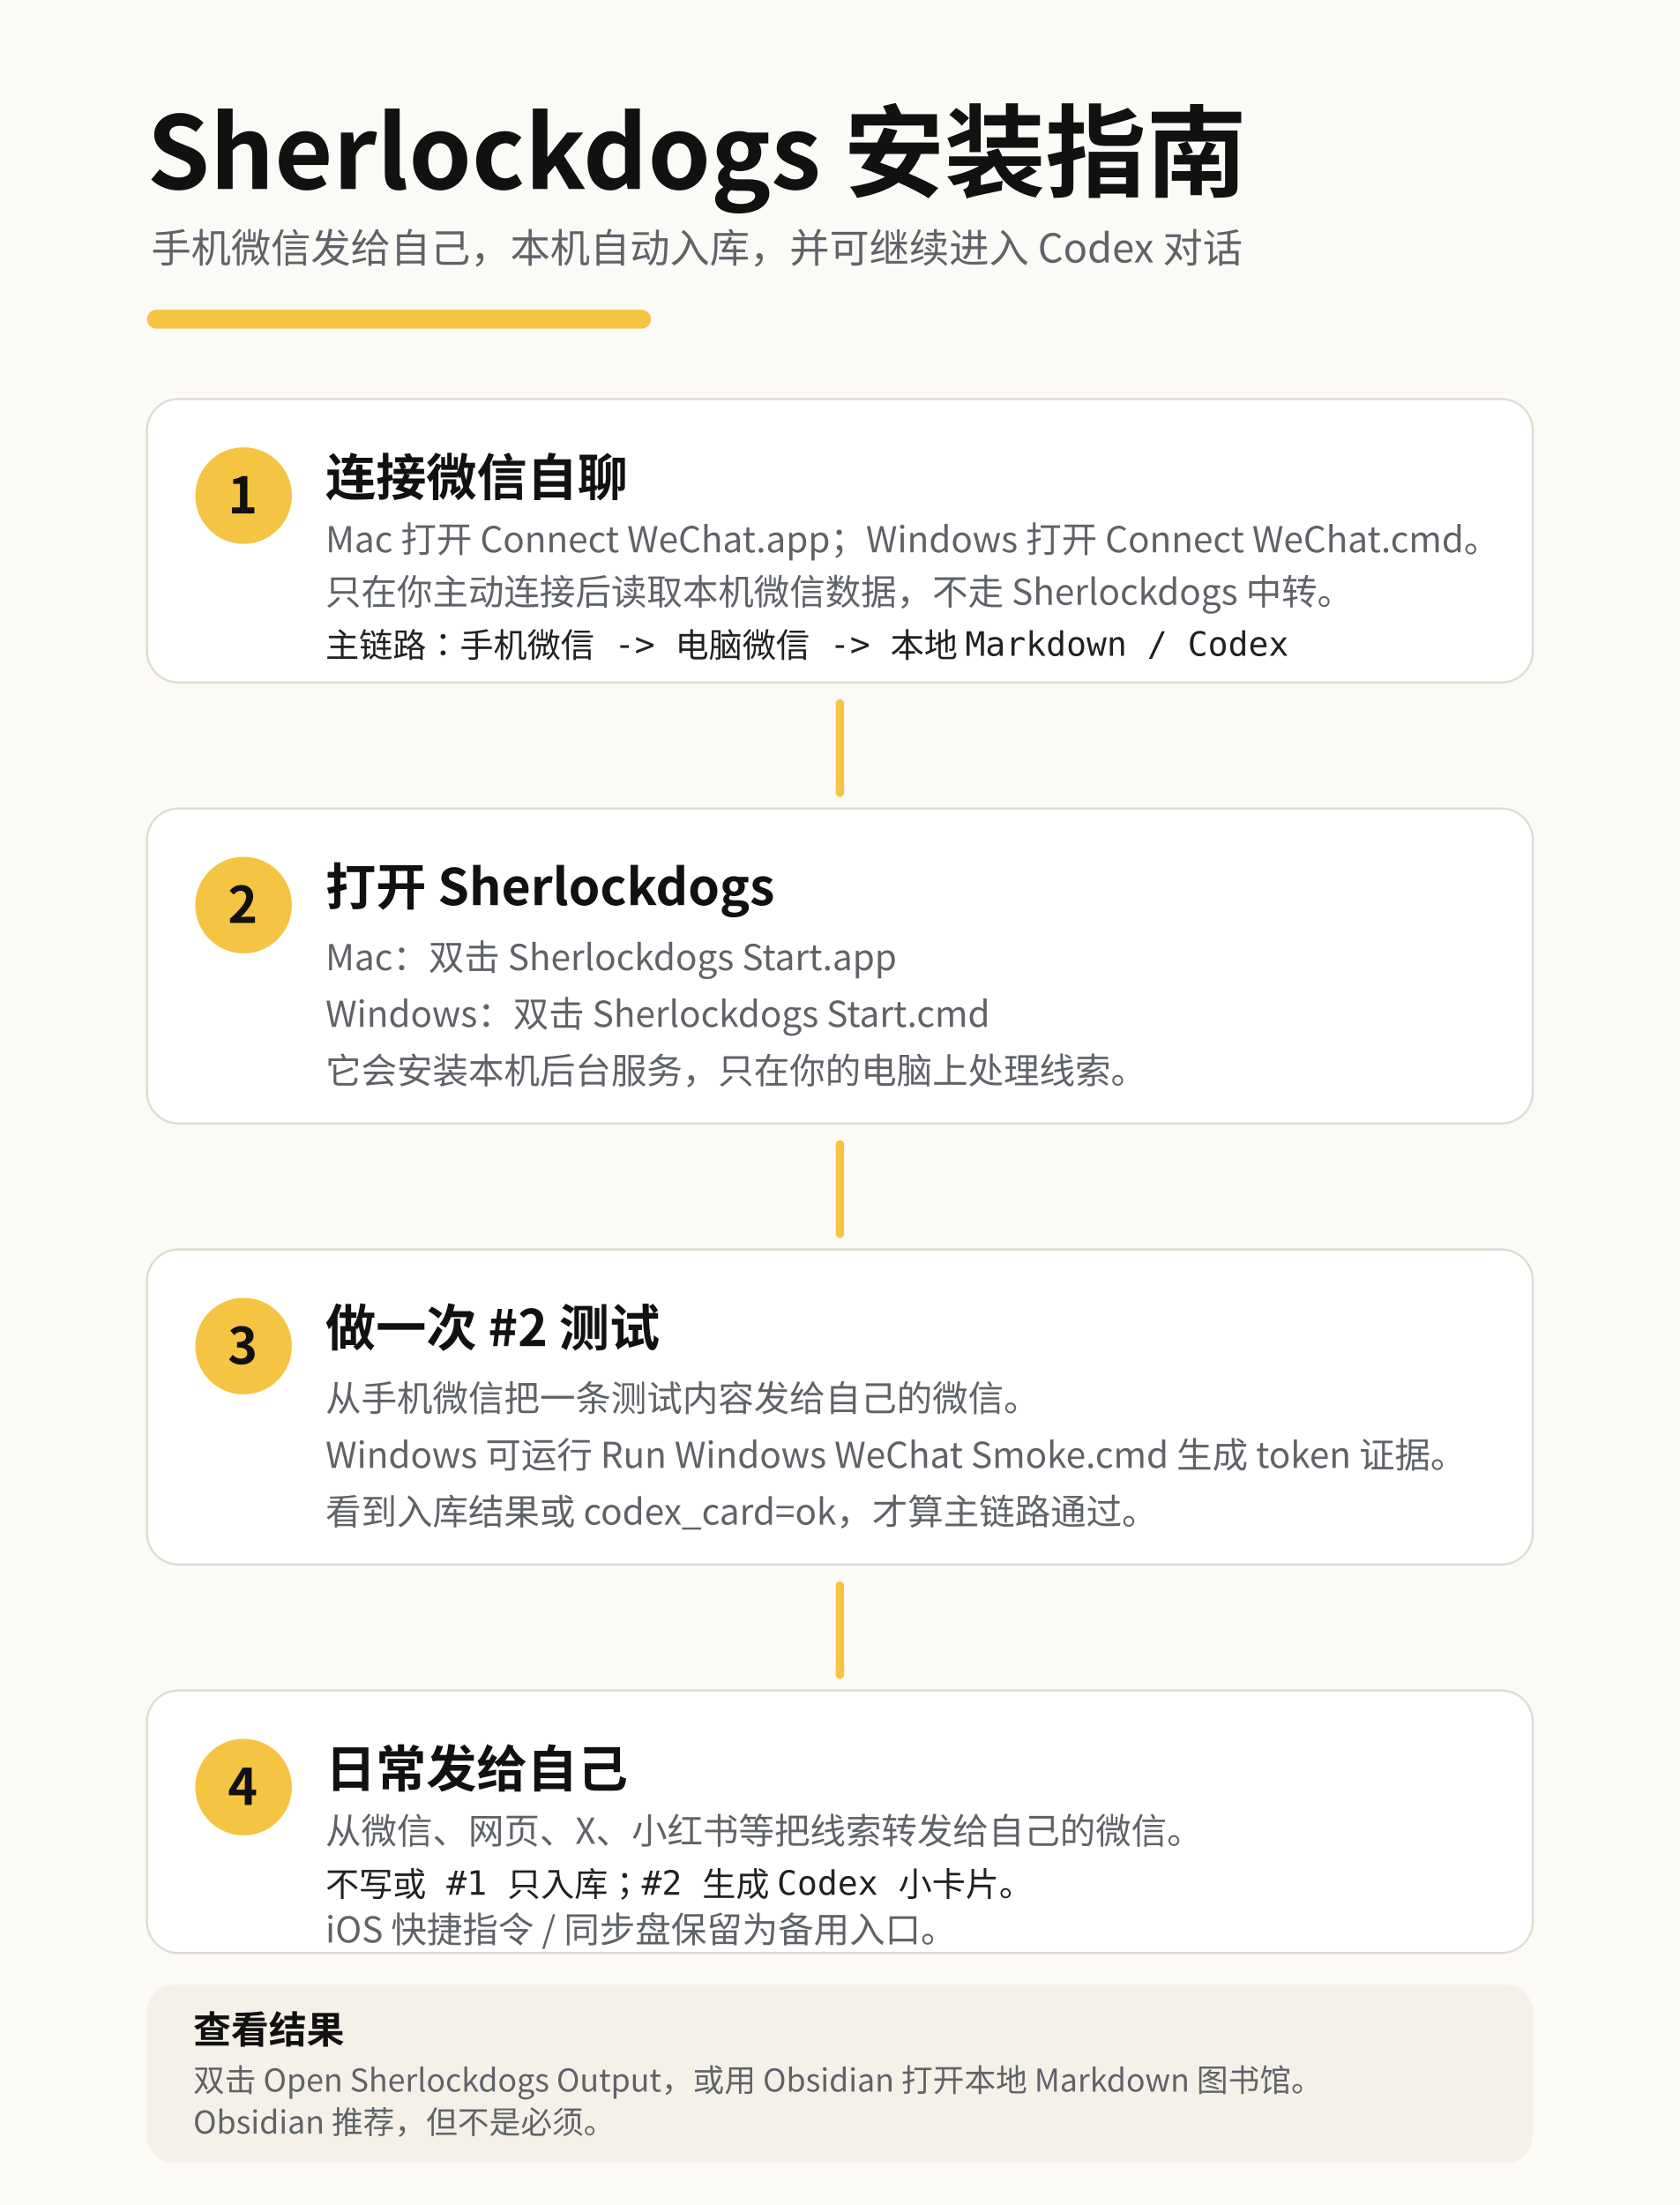
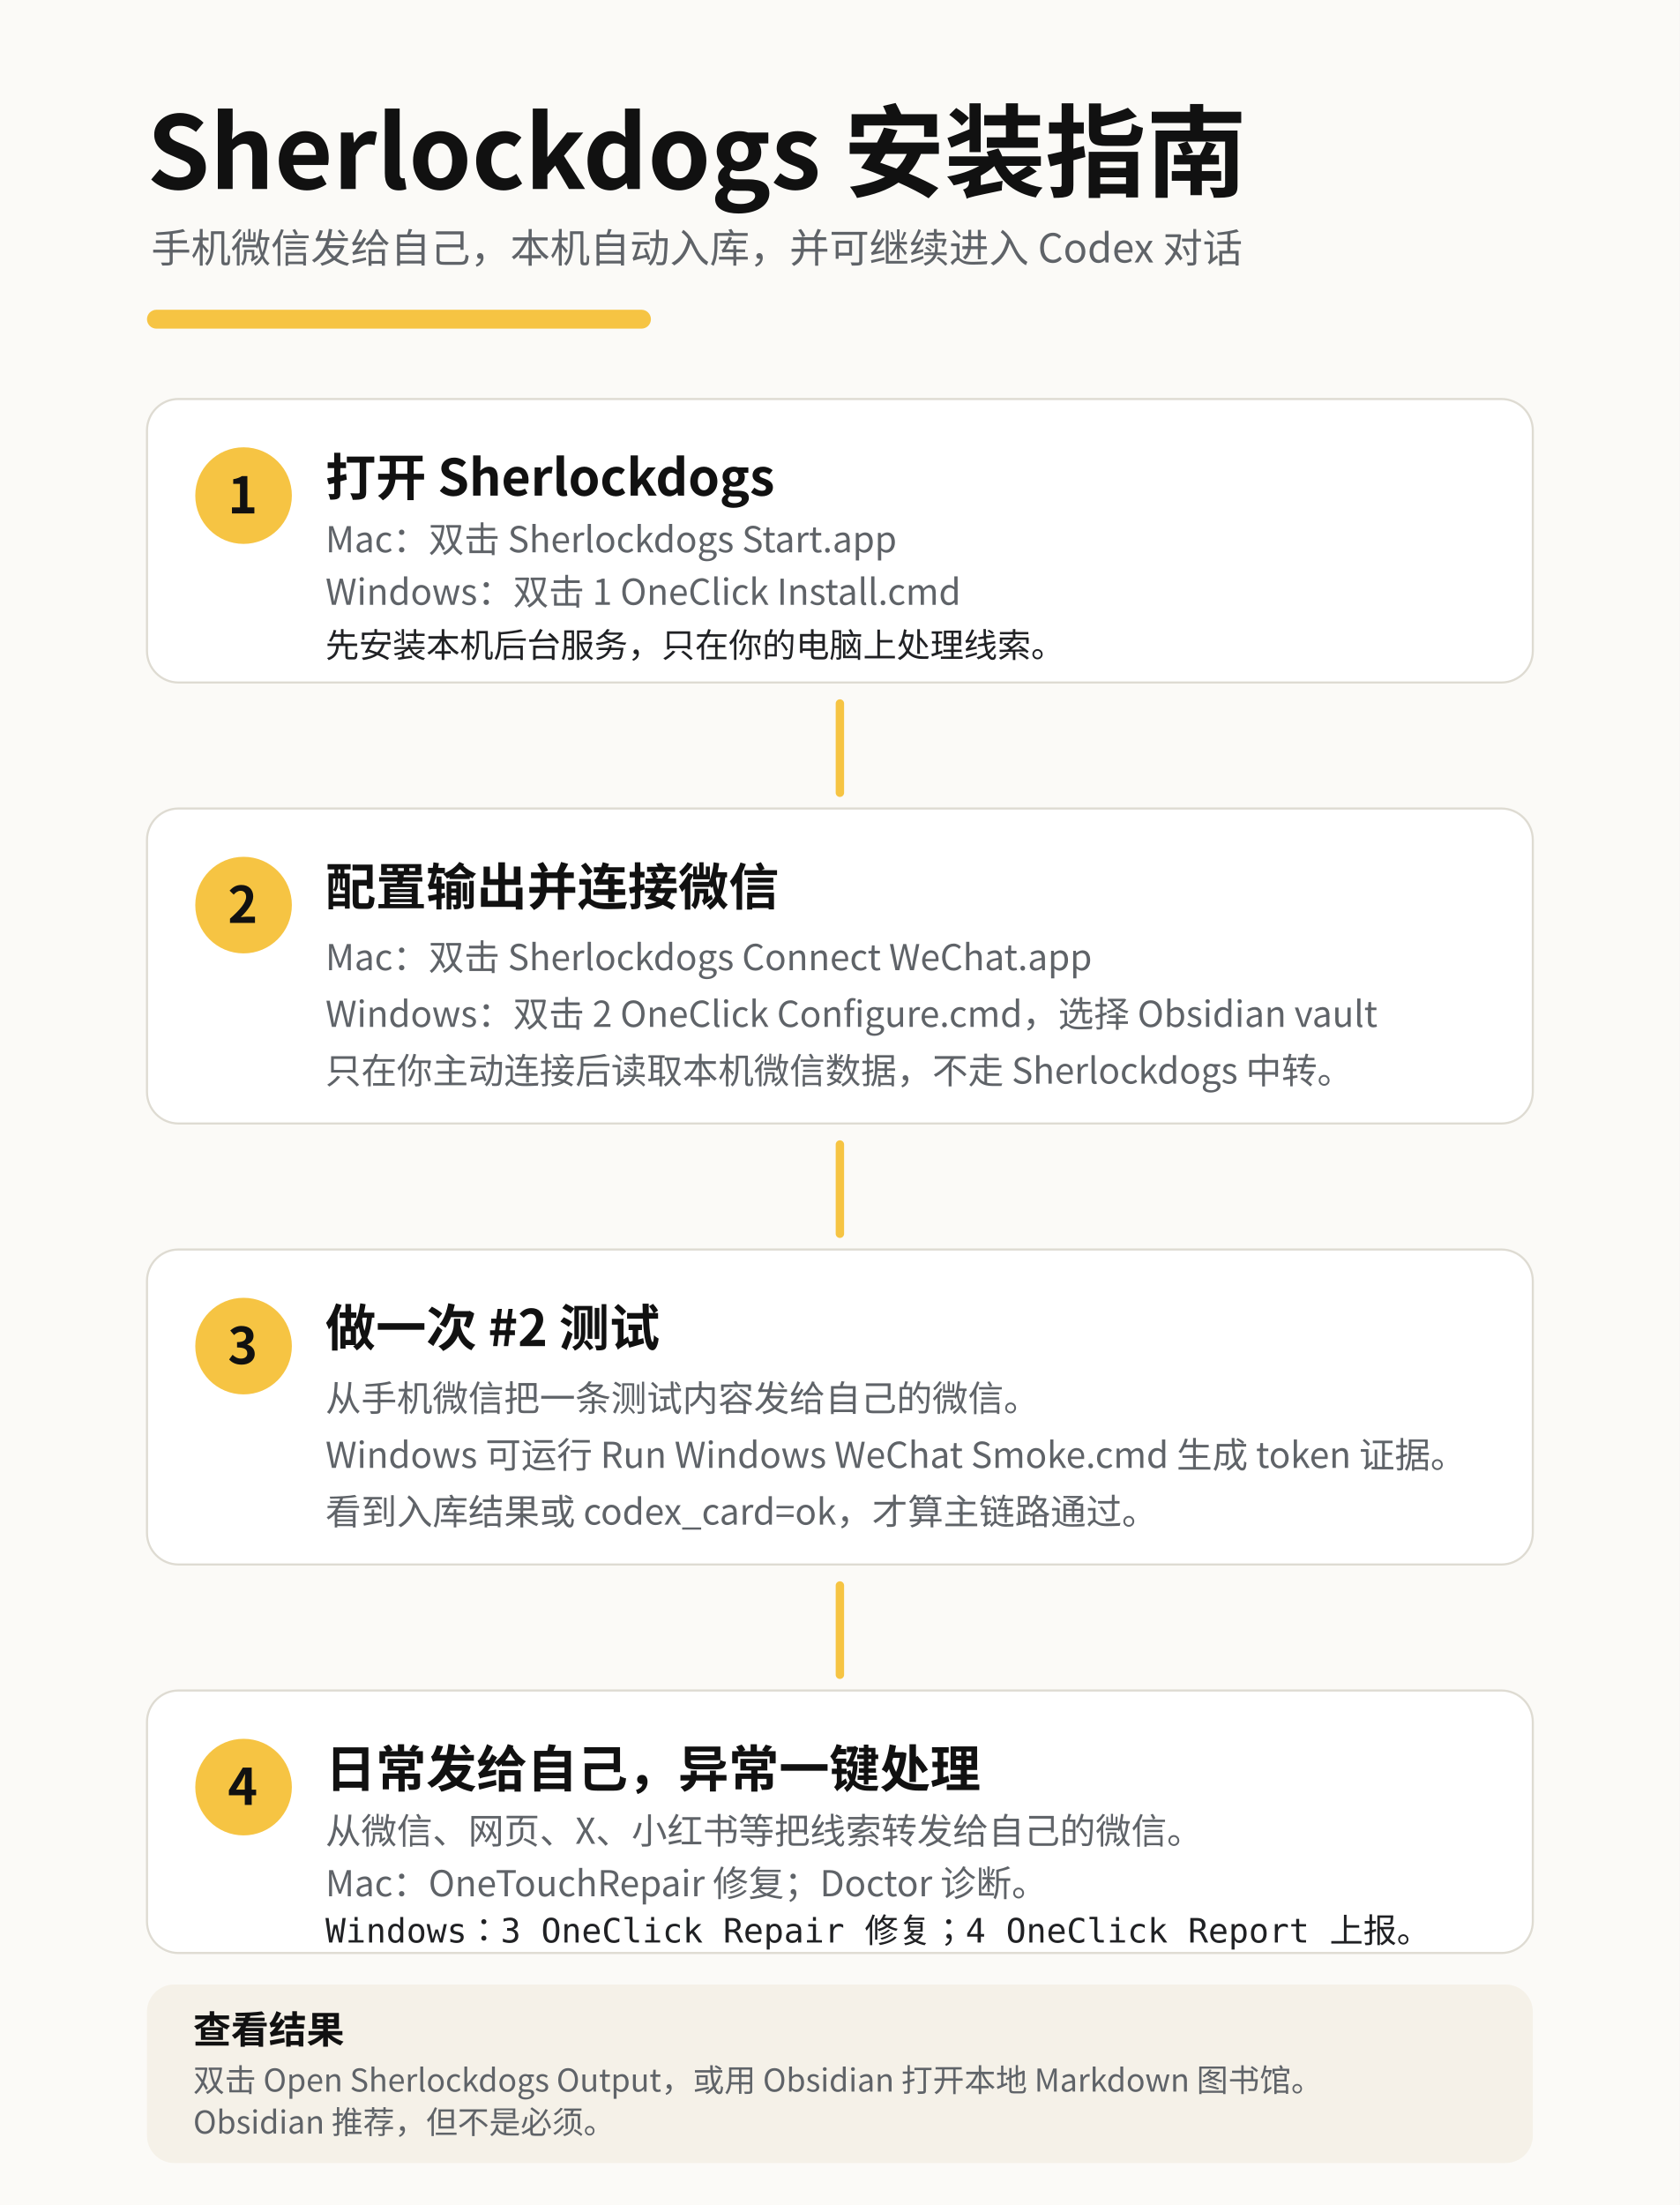
<svg xmlns="http://www.w3.org/2000/svg" width="1600" height="2100" viewBox="0 0 1600 2100">
  <defs>
    <style>
      .bg { fill: #fbfaf7; }
      .ink { fill: #111111; font-family: -apple-system, BlinkMacSystemFont, "PingFang SC", "Noto Sans CJK SC", "Microsoft YaHei", Arial, sans-serif; }
      .muted { fill: #5f6368; font-family: -apple-system, BlinkMacSystemFont, "PingFang SC", "Noto Sans CJK SC", "Microsoft YaHei", Arial, sans-serif; }
      .card { fill: #ffffff; stroke: #dedbd2; stroke-width: 2; }
      .yellow { fill: #f6c443; }
      .line { stroke: #f6c443; stroke-width: 8; stroke-linecap: round; stroke-linejoin: round; fill: none; }
      .soft { fill: #f5f1e8; }
      .code { fill: #202124; font-family: "SFMono-Regular", Consolas, Menlo, monospace; }
    </style>
  </defs>
  <rect class="bg" width="1600" height="2100" />
  <text class="ink" x="140" y="180" font-size="96" font-weight="800">Sherlockdogs 安装指南</text>
  <text class="muted" x="144" y="250" font-size="38">手机微信发给自己，本机自动入库，并可继续进入 Codex 对话</text>
  <rect class="yellow" x="140" y="295" width="480" height="18" rx="9" />
  <g transform="translate(140,380)">
    <rect class="card" width="1320" height="270" rx="30" />
    <circle class="yellow" cx="92" cy="92" r="46" />
    <text class="ink" x="77" y="109" font-size="48" font-weight="800">1</text>
-     <text class="ink" x="170" y="92" font-size="48" font-weight="800">连接微信自聊</text>
-     <text class="muted" x="170" y="146" font-size="34">Mac 打开 Connect WeChat.app；Windows 打开 Connect WeChat.cmd。</text>
-     <text class="muted" x="170" y="196" font-size="34">只在你主动连接后读取本机微信数据，不走 Sherlockdogs 中转。</text>
-     <text class="code" x="170" y="246" font-size="32">主链路：手机微信 -&gt; 电脑微信 -&gt; 本地 Markdown / Codex</text>
+     <text class="ink" x="170" y="92" font-size="48" font-weight="800">打开 Sherlockdogs</text>
+     <text class="muted" x="170" y="146" font-size="34">Mac：双击 Sherlockdogs Start.app</text>
+     <text class="muted" x="170" y="196" font-size="34">Windows：双击 1 OneClick Install.cmd</text>
+     <text class="code" x="170" y="246" font-size="32">先安装本机后台服务，只在你的电脑上处理线索。</text>
  </g>
  <path class="line" d="M800 670 L800 755" />
  <g transform="translate(140,770)">
    <rect class="card" width="1320" height="300" rx="30" />
    <circle class="yellow" cx="92" cy="92" r="46" />
    <text class="ink" x="77" y="109" font-size="48" font-weight="800">2</text>
-     <text class="ink" x="170" y="92" font-size="48" font-weight="800">打开 Sherlockdogs</text>
-     <text class="muted" x="170" y="154" font-size="34">Mac：双击 Sherlockdogs Start.app</text>
-     <text class="muted" x="170" y="208" font-size="34">Windows：双击 Sherlockdogs Start.cmd</text>
-     <text class="muted" x="170" y="262" font-size="34">它会安装本机后台服务，只在你的电脑上处理线索。</text>
+     <text class="ink" x="170" y="92" font-size="48" font-weight="800">配置输出并连接微信</text>
+     <text class="muted" x="170" y="154" font-size="34">Mac：双击 Sherlockdogs Connect WeChat.app</text>
+     <text class="muted" x="170" y="208" font-size="34">Windows：双击 2 OneClick Configure.cmd，选择 Obsidian vault</text>
+     <text class="muted" x="170" y="262" font-size="34">只在你主动连接后读取本机微信数据，不走 Sherlockdogs 中转。</text>
  </g>
  <path class="line" d="M800 1090 L800 1175" />
  <g transform="translate(140,1190)">
    <rect class="card" width="1320" height="300" rx="30" />
    <circle class="yellow" cx="92" cy="92" r="46" />
    <text class="ink" x="77" y="109" font-size="48" font-weight="800">3</text>
    <text class="ink" x="170" y="92" font-size="48" font-weight="800">做一次 #2 测试</text>
    <text class="muted" x="170" y="154" font-size="34">从手机微信把一条测试内容发给自己的微信。</text>
    <text class="muted" x="170" y="208" font-size="34">Windows 可运行 Run Windows WeChat Smoke.cmd 生成 token 证据。</text>
    <text class="muted" x="170" y="262" font-size="34">看到入库结果或 codex_card=ok，才算主链路通过。</text>
  </g>
  <path class="line" d="M800 1510 L800 1595" />
  <g transform="translate(140,1610)">
    <rect class="card" width="1320" height="250" rx="30" />
    <circle class="yellow" cx="92" cy="92" r="46" />
    <text class="ink" x="77" y="109" font-size="48" font-weight="800">4</text>
-     <text class="ink" x="170" y="92" font-size="48" font-weight="800">日常发给自己</text>
+     <text class="ink" x="170" y="92" font-size="48" font-weight="800">日常发给自己，异常一键处理</text>
    <text class="muted" x="170" y="146" font-size="34">从微信、网页、X、小红书等把线索转发给自己的微信。</text>
-     <text class="code" x="170" y="196" font-size="32">不写或 #1 只入库；#2 生成 Codex 小卡片。</text>
-     <text class="muted" x="170" y="240" font-size="34">iOS 快捷指令 / 同步盘保留为备用入口。</text>
+     <text class="muted" x="170" y="196" font-size="34">Mac：OneTouchRepair 修复；Doctor 诊断。</text>
+     <text class="code" x="170" y="240" font-size="32">Windows：3 OneClick Repair 修复；4 OneClick Report 上报。</text>
  </g>
  <g transform="translate(140,1890)">
    <rect class="soft" width="1320" height="170" rx="26" />
    <text class="ink" x="44" y="56" font-size="36" font-weight="800">查看结果</text>
    <text class="muted" x="44" y="102" font-size="30">双击 Open Sherlockdogs Output，或用 Obsidian 打开本地 Markdown 图书馆。</text>
    <text class="muted" x="44" y="142" font-size="30">Obsidian 推荐，但不是必须。</text>
  </g>
</svg>
